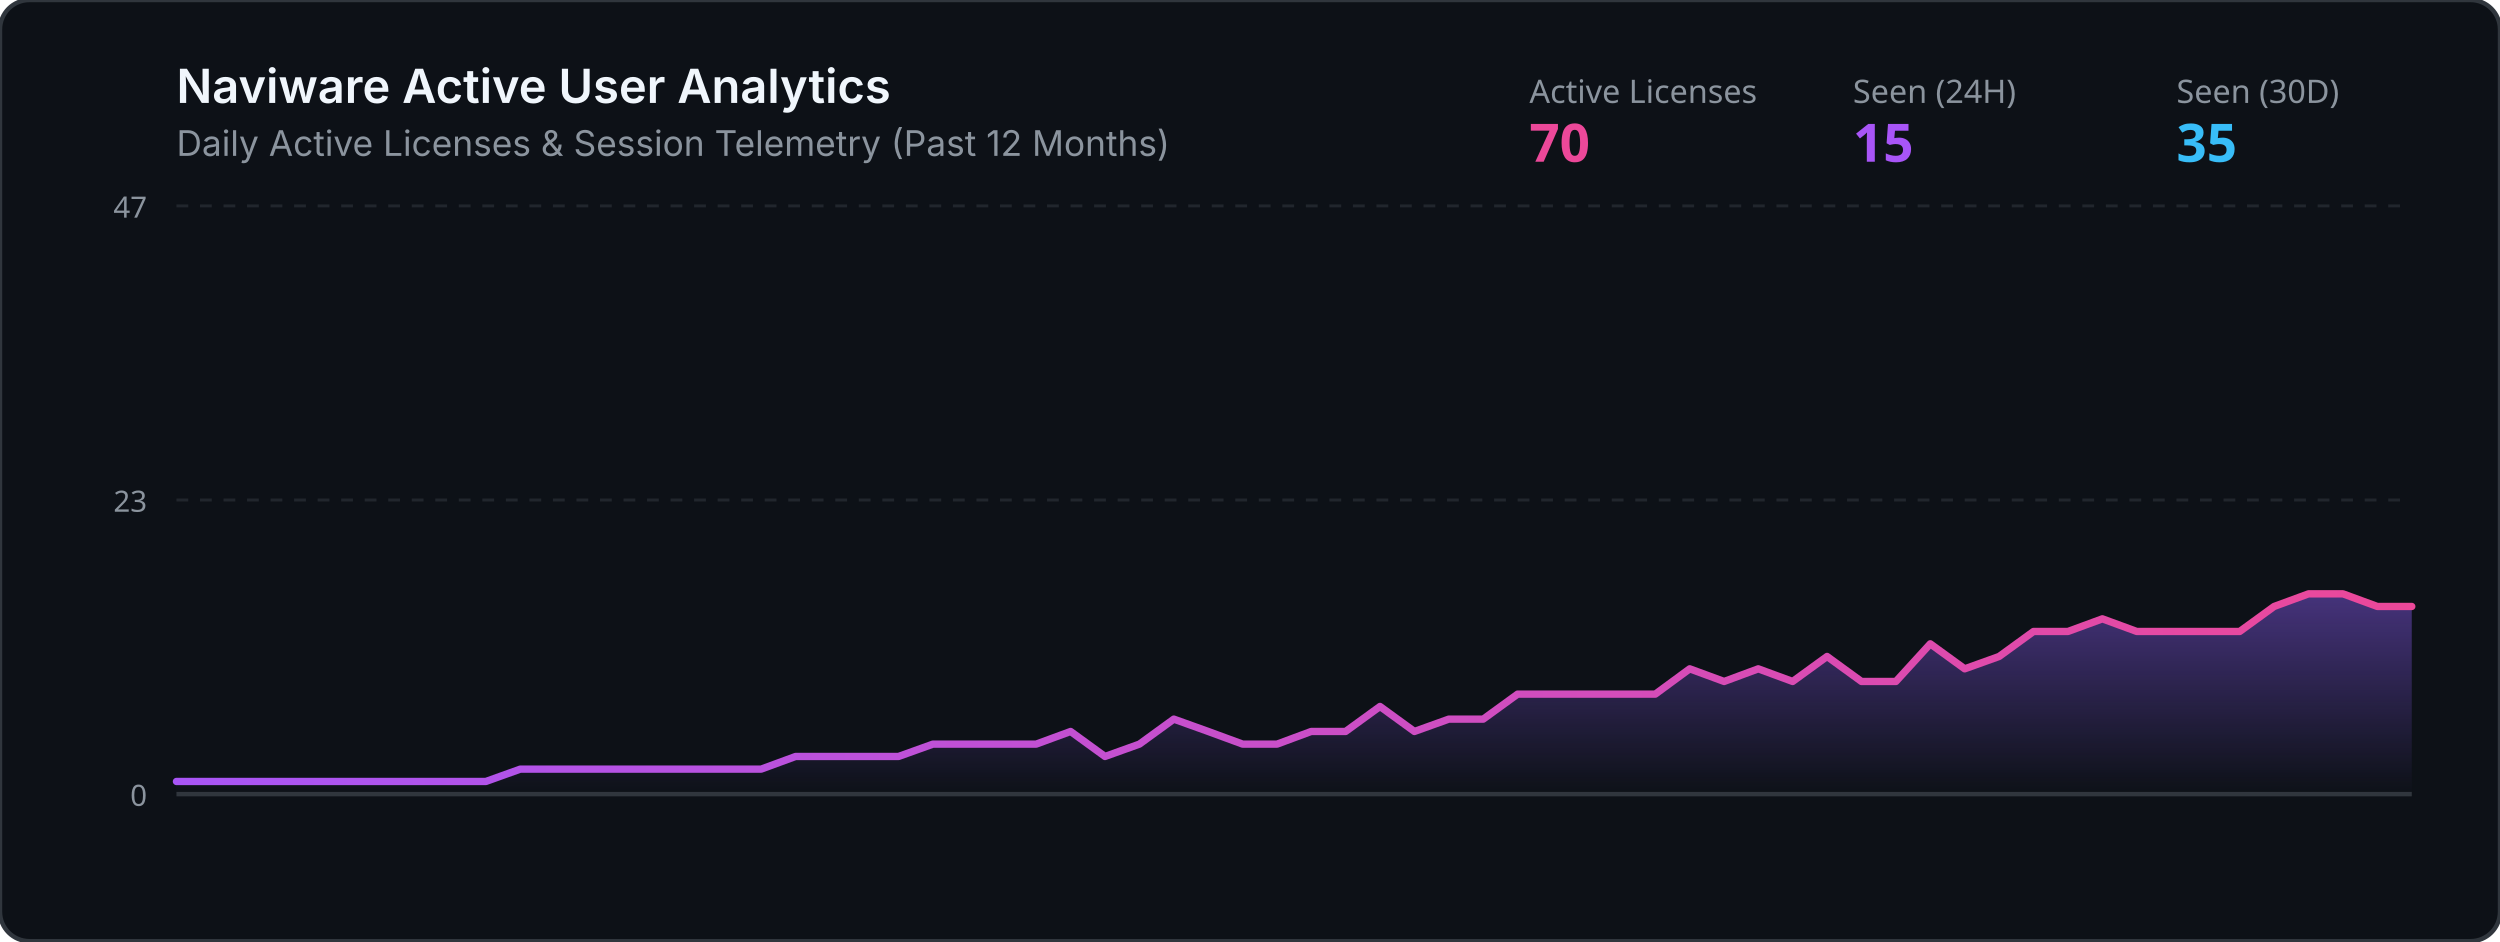
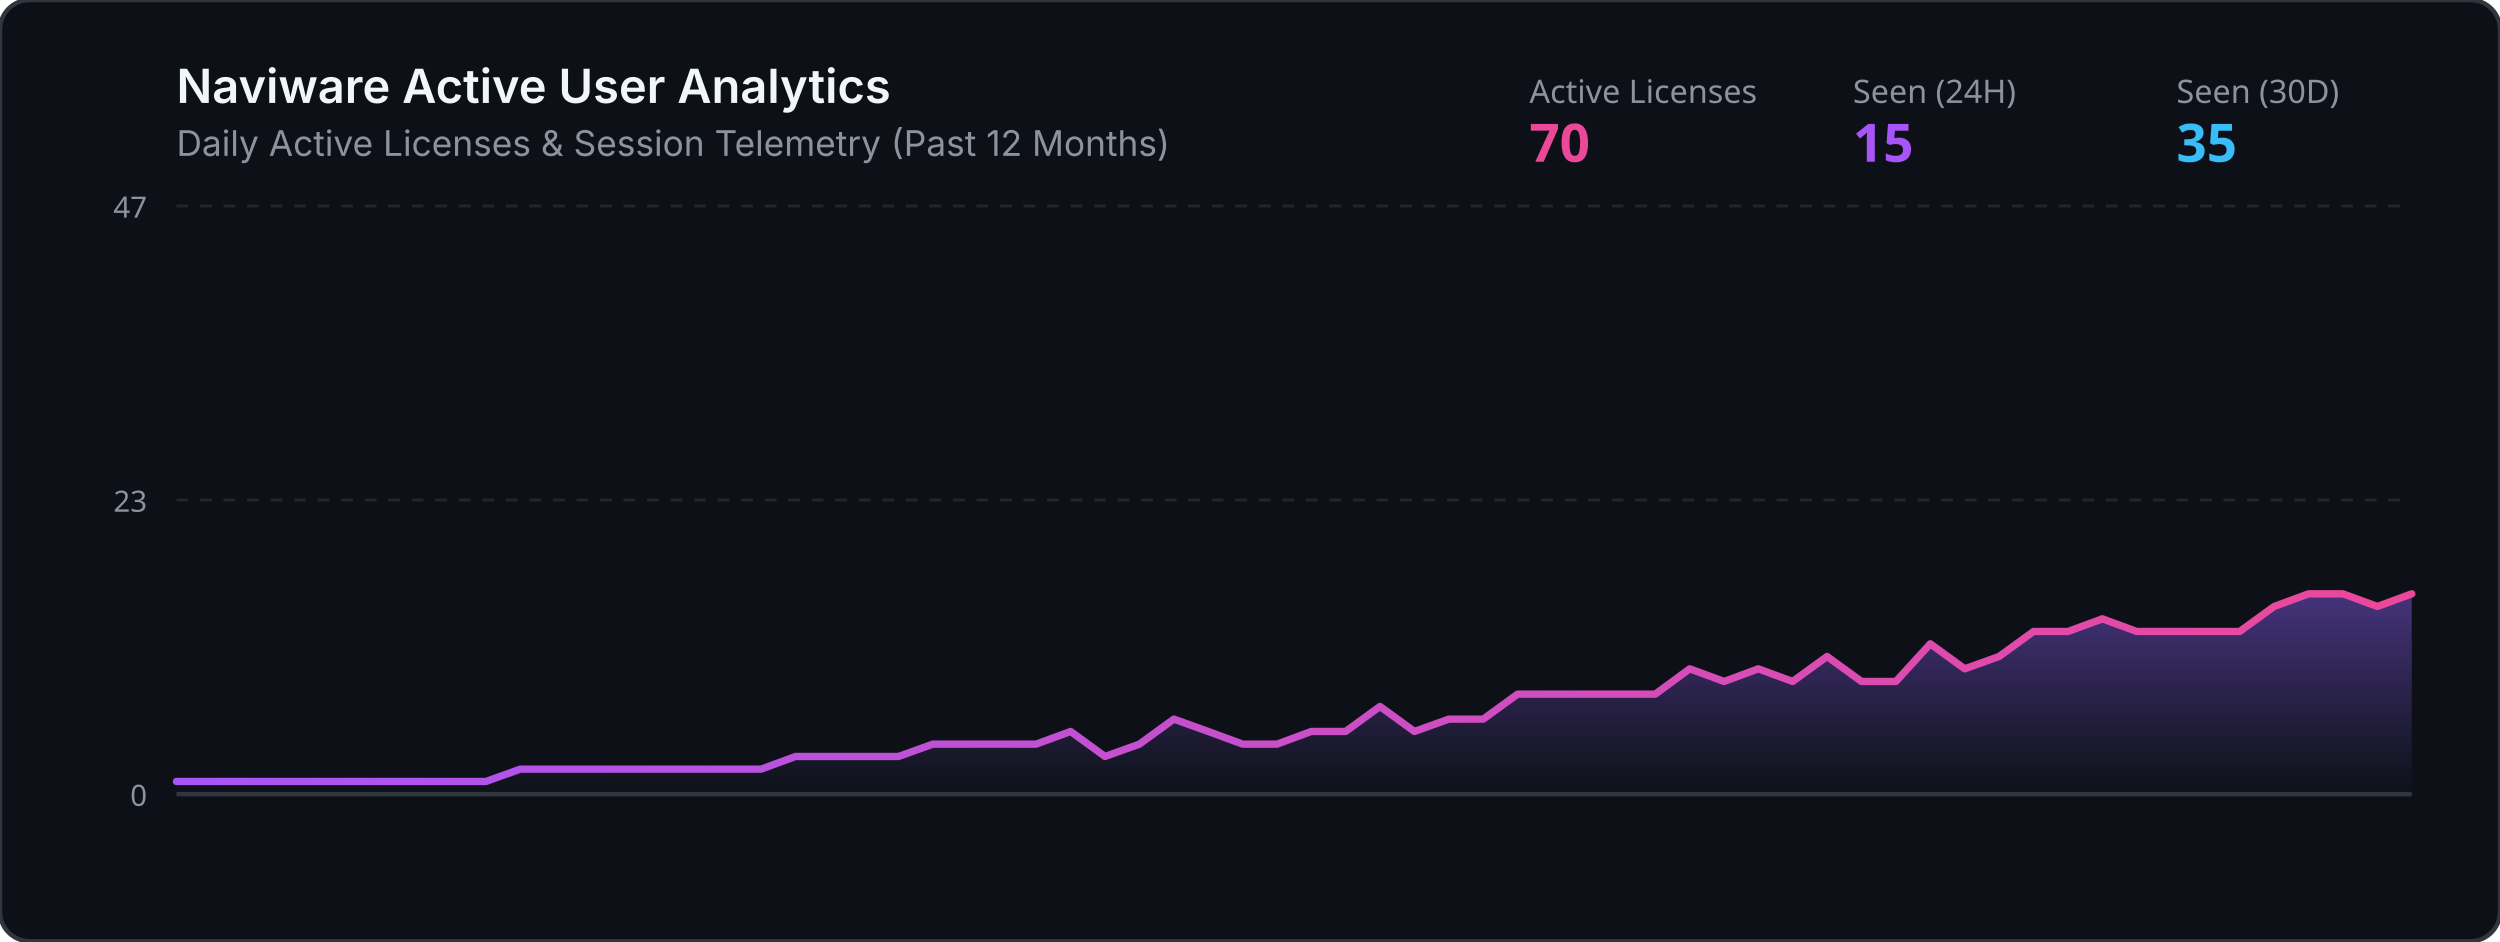
<svg xmlns="http://www.w3.org/2000/svg" viewBox="0 0 850 320" width="100%" height="320">
  <defs>
    <linearGradient id="grad" x1="0%" y1="0%" x2="0%" y2="100%">
      <stop offset="0%" stop-color="#8b5cf6" stop-opacity="0.45" />
      <stop offset="100%" stop-color="#8b5cf6" stop-opacity="0.0" />
    </linearGradient>
    <linearGradient id="lineGrad" x1="0%" y1="0%" x2="100%" y2="0%">
      <stop offset="0%" stop-color="#a855f7" />
      <stop offset="100%" stop-color="#ec4899" />
    </linearGradient>
  </defs>
  <rect width="850" height="320" rx="10" fill="#0d1117" stroke="#30363d" stroke-width="1.5" />
  <text x="60" y="35" fill="#f0f6fc" font-family="-apple-system,BlinkMacSystemFont,Segoe UI,sans-serif" font-size="16" font-weight="600">Naviware Active User Analytics</text>
  <text x="60" y="53" fill="#8b949e" font-family="-apple-system,BlinkMacSystemFont,Segoe UI,sans-serif" font-size="12">Daily Active Licenses &amp; Session Telemetry (Past 12 Months)</text>
  <text x="520" y="35" fill="#8b949e" font-family="sans-serif" font-size="11">Active Licenses</text>
  <text x="520" y="55" fill="#ec4899" font-family="sans-serif" font-size="18" font-weight="bold">70</text>
  <text x="630" y="35" fill="#8b949e" font-family="sans-serif" font-size="11">Seen (24H)</text>
  <text x="630" y="55" fill="#a855f7" font-family="sans-serif" font-size="18" font-weight="bold">15</text>
  <text x="740" y="35" fill="#8b949e" font-family="sans-serif" font-size="11">Seen (30D)</text>
  <text x="740" y="55" fill="#38bdf8" font-family="sans-serif" font-size="18" font-weight="bold">35</text>
  <line x1="60" y1="70" x2="820" y2="70" stroke="#21262d" stroke-width="1" stroke-dasharray="4" />
  <line x1="60" y1="170.0" x2="820" y2="170.0" stroke="#21262d" stroke-width="1" stroke-dasharray="4" />
  <line x1="60" y1="270" x2="820" y2="270" stroke="#30363d" stroke-width="1.5" />
  <text x="50" y="74" fill="#8b949e" font-family="sans-serif" font-size="10" text-anchor="end">47</text>
  <text x="50" y="174.0" fill="#8b949e" font-family="sans-serif" font-size="10" text-anchor="end">23</text>
  <text x="50" y="274" fill="#8b949e" font-family="sans-serif" font-size="10" text-anchor="end">0</text>
-   <polygon points="60,270 60.0,265.7 71.7,265.7 83.4,265.7 95.1,265.7 106.8,265.7 118.5,265.7 130.2,265.7 141.8,265.7 153.5,265.7 165.2,265.7 176.9,261.5 188.6,261.5 200.3,261.5 212.0,261.5 223.7,261.5 235.4,261.5 247.1,261.5 258.8,261.5 270.5,257.2 282.2,257.2 293.8,257.2 305.5,257.2 317.2,253.0 328.9,253.0 340.6,253.0 352.3,253.0 364.0,248.7 375.7,257.2 387.4,253.0 399.1,244.5 410.8,248.7 422.5,253.0 434.2,253.0 445.8,248.7 457.5,248.7 469.2,240.2 480.9,248.7 492.6,244.5 504.3,244.5 516.0,236.0 527.7,236.0 539.4,236.0 551.1,236.0 562.8,236.0 574.5,227.4 586.2,231.7 597.8,227.4 609.5,231.7 621.2,223.2 632.9,231.7 644.6,231.7 656.3,218.9 668.0,227.4 679.7,223.2 691.4,214.7 703.1,214.7 714.8,210.4 726.5,214.7 738.2,214.7 749.8,214.7 761.5,214.7 773.2,206.2 784.9,201.9 796.6,201.9 808.3,206.2 820.0,206.2 820,270" fill="url(#grad)" />
-   <polyline points="60.0,265.7 71.7,265.7 83.4,265.7 95.1,265.7 106.8,265.7 118.5,265.7 130.2,265.7 141.8,265.7 153.5,265.7 165.2,265.7 176.9,261.5 188.6,261.5 200.3,261.5 212.0,261.5 223.7,261.5 235.4,261.5 247.1,261.5 258.8,261.5 270.5,257.2 282.2,257.2 293.8,257.2 305.5,257.2 317.2,253.0 328.9,253.0 340.6,253.0 352.3,253.0 364.0,248.7 375.7,257.2 387.4,253.0 399.1,244.5 410.8,248.7 422.5,253.0 434.2,253.0 445.8,248.7 457.5,248.7 469.2,240.2 480.9,248.7 492.6,244.5 504.3,244.5 516.0,236.0 527.7,236.0 539.4,236.0 551.1,236.0 562.8,236.0 574.5,227.4 586.2,231.7 597.8,227.4 609.5,231.7 621.2,223.2 632.9,231.7 644.6,231.7 656.3,218.9 668.0,227.4 679.7,223.2 691.4,214.7 703.1,214.7 714.8,210.4 726.5,214.7 738.2,214.7 749.8,214.7 761.5,214.7 773.2,206.2 784.9,201.9 796.6,201.9 808.3,206.2 820.0,206.2" fill="none" stroke="url(#lineGrad)" stroke-width="2.5" stroke-linecap="round" stroke-linejoin="round" />
+   <polygon points="60,270 60.0,265.7 71.7,265.7 83.4,265.7 95.1,265.7 106.8,265.7 118.5,265.7 130.2,265.7 141.8,265.7 153.5,265.7 165.2,265.7 176.9,261.5 188.6,261.5 200.3,261.5 212.0,261.5 223.7,261.5 235.4,261.5 247.1,261.5 258.8,261.5 270.5,257.2 282.2,257.2 293.8,257.2 305.5,257.2 317.2,253.0 328.9,253.0 340.6,253.0 352.3,253.0 364.0,248.7 375.7,257.2 387.4,253.0 399.1,244.5 410.8,248.7 422.5,253.0 434.2,253.0 445.8,248.7 457.5,248.7 469.2,240.2 480.9,248.7 492.6,244.5 504.3,244.5 516.0,236.0 527.7,236.0 539.4,236.0 551.1,236.0 562.8,236.0 574.5,227.4 586.2,231.7 597.8,227.4 609.5,231.7 621.2,223.2 632.9,231.7 644.6,231.7 656.3,218.9 668.0,227.4 679.7,223.2 691.4,214.7 703.1,214.7 714.8,210.4 726.5,214.7 738.2,214.7 749.8,214.7 761.5,214.7 773.2,206.2 784.9,201.9 796.6,201.9 808.3,206.2 820.0,201.9 820,270" fill="url(#grad)" />
+   <polyline points="60.0,265.7 71.7,265.7 83.4,265.7 95.1,265.7 106.8,265.7 118.5,265.7 130.2,265.7 141.8,265.7 153.5,265.7 165.2,265.7 176.9,261.5 188.6,261.5 200.3,261.5 212.0,261.5 223.7,261.5 235.4,261.5 247.1,261.5 258.8,261.5 270.5,257.2 282.2,257.2 293.8,257.2 305.5,257.2 317.2,253.0 328.9,253.0 340.6,253.0 352.3,253.0 364.0,248.7 375.7,257.2 387.4,253.0 399.1,244.5 410.8,248.7 422.5,253.0 434.2,253.0 445.8,248.7 457.5,248.7 469.2,240.2 480.9,248.7 492.6,244.5 504.3,244.5 516.0,236.0 527.7,236.0 539.4,236.0 551.1,236.0 562.8,236.0 574.5,227.4 586.2,231.7 597.8,227.4 609.5,231.7 621.2,223.2 632.9,231.7 644.6,231.7 656.3,218.9 668.0,227.4 679.7,223.2 691.4,214.7 703.1,214.7 714.8,210.4 726.5,214.7 738.2,214.7 749.8,214.7 761.5,214.7 773.2,206.2 784.9,201.9 796.6,201.9 808.3,206.2 820.0,201.9" fill="none" stroke="url(#lineGrad)" stroke-width="2.5" stroke-linecap="round" stroke-linejoin="round" />
</svg>
